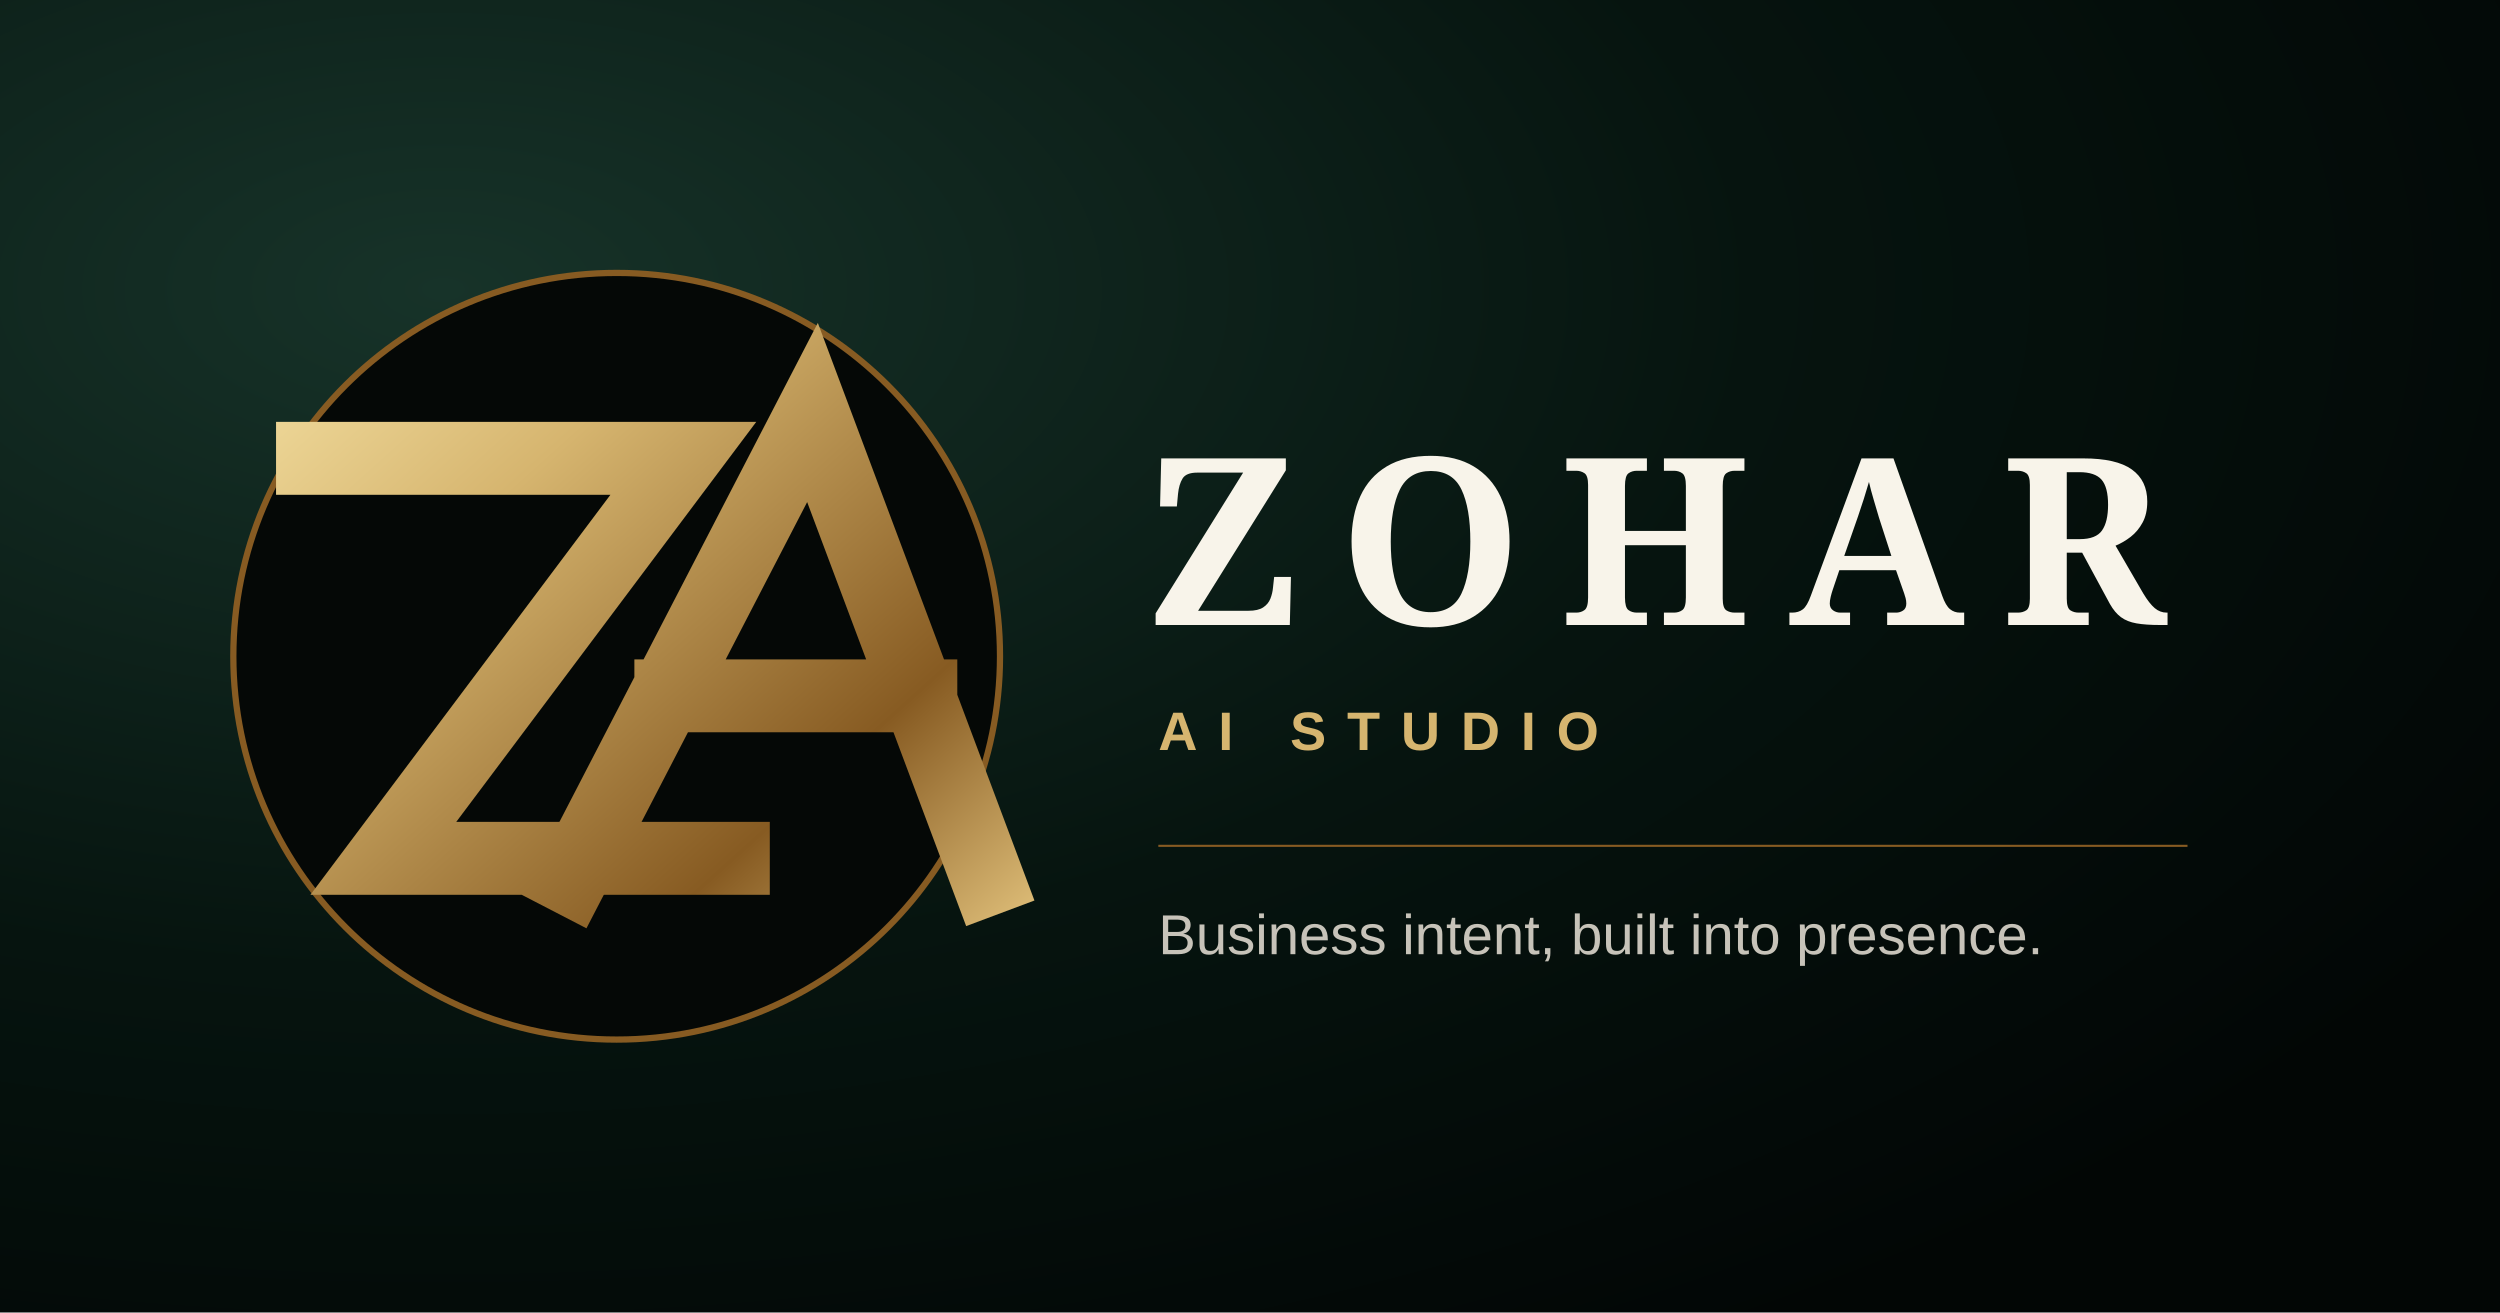
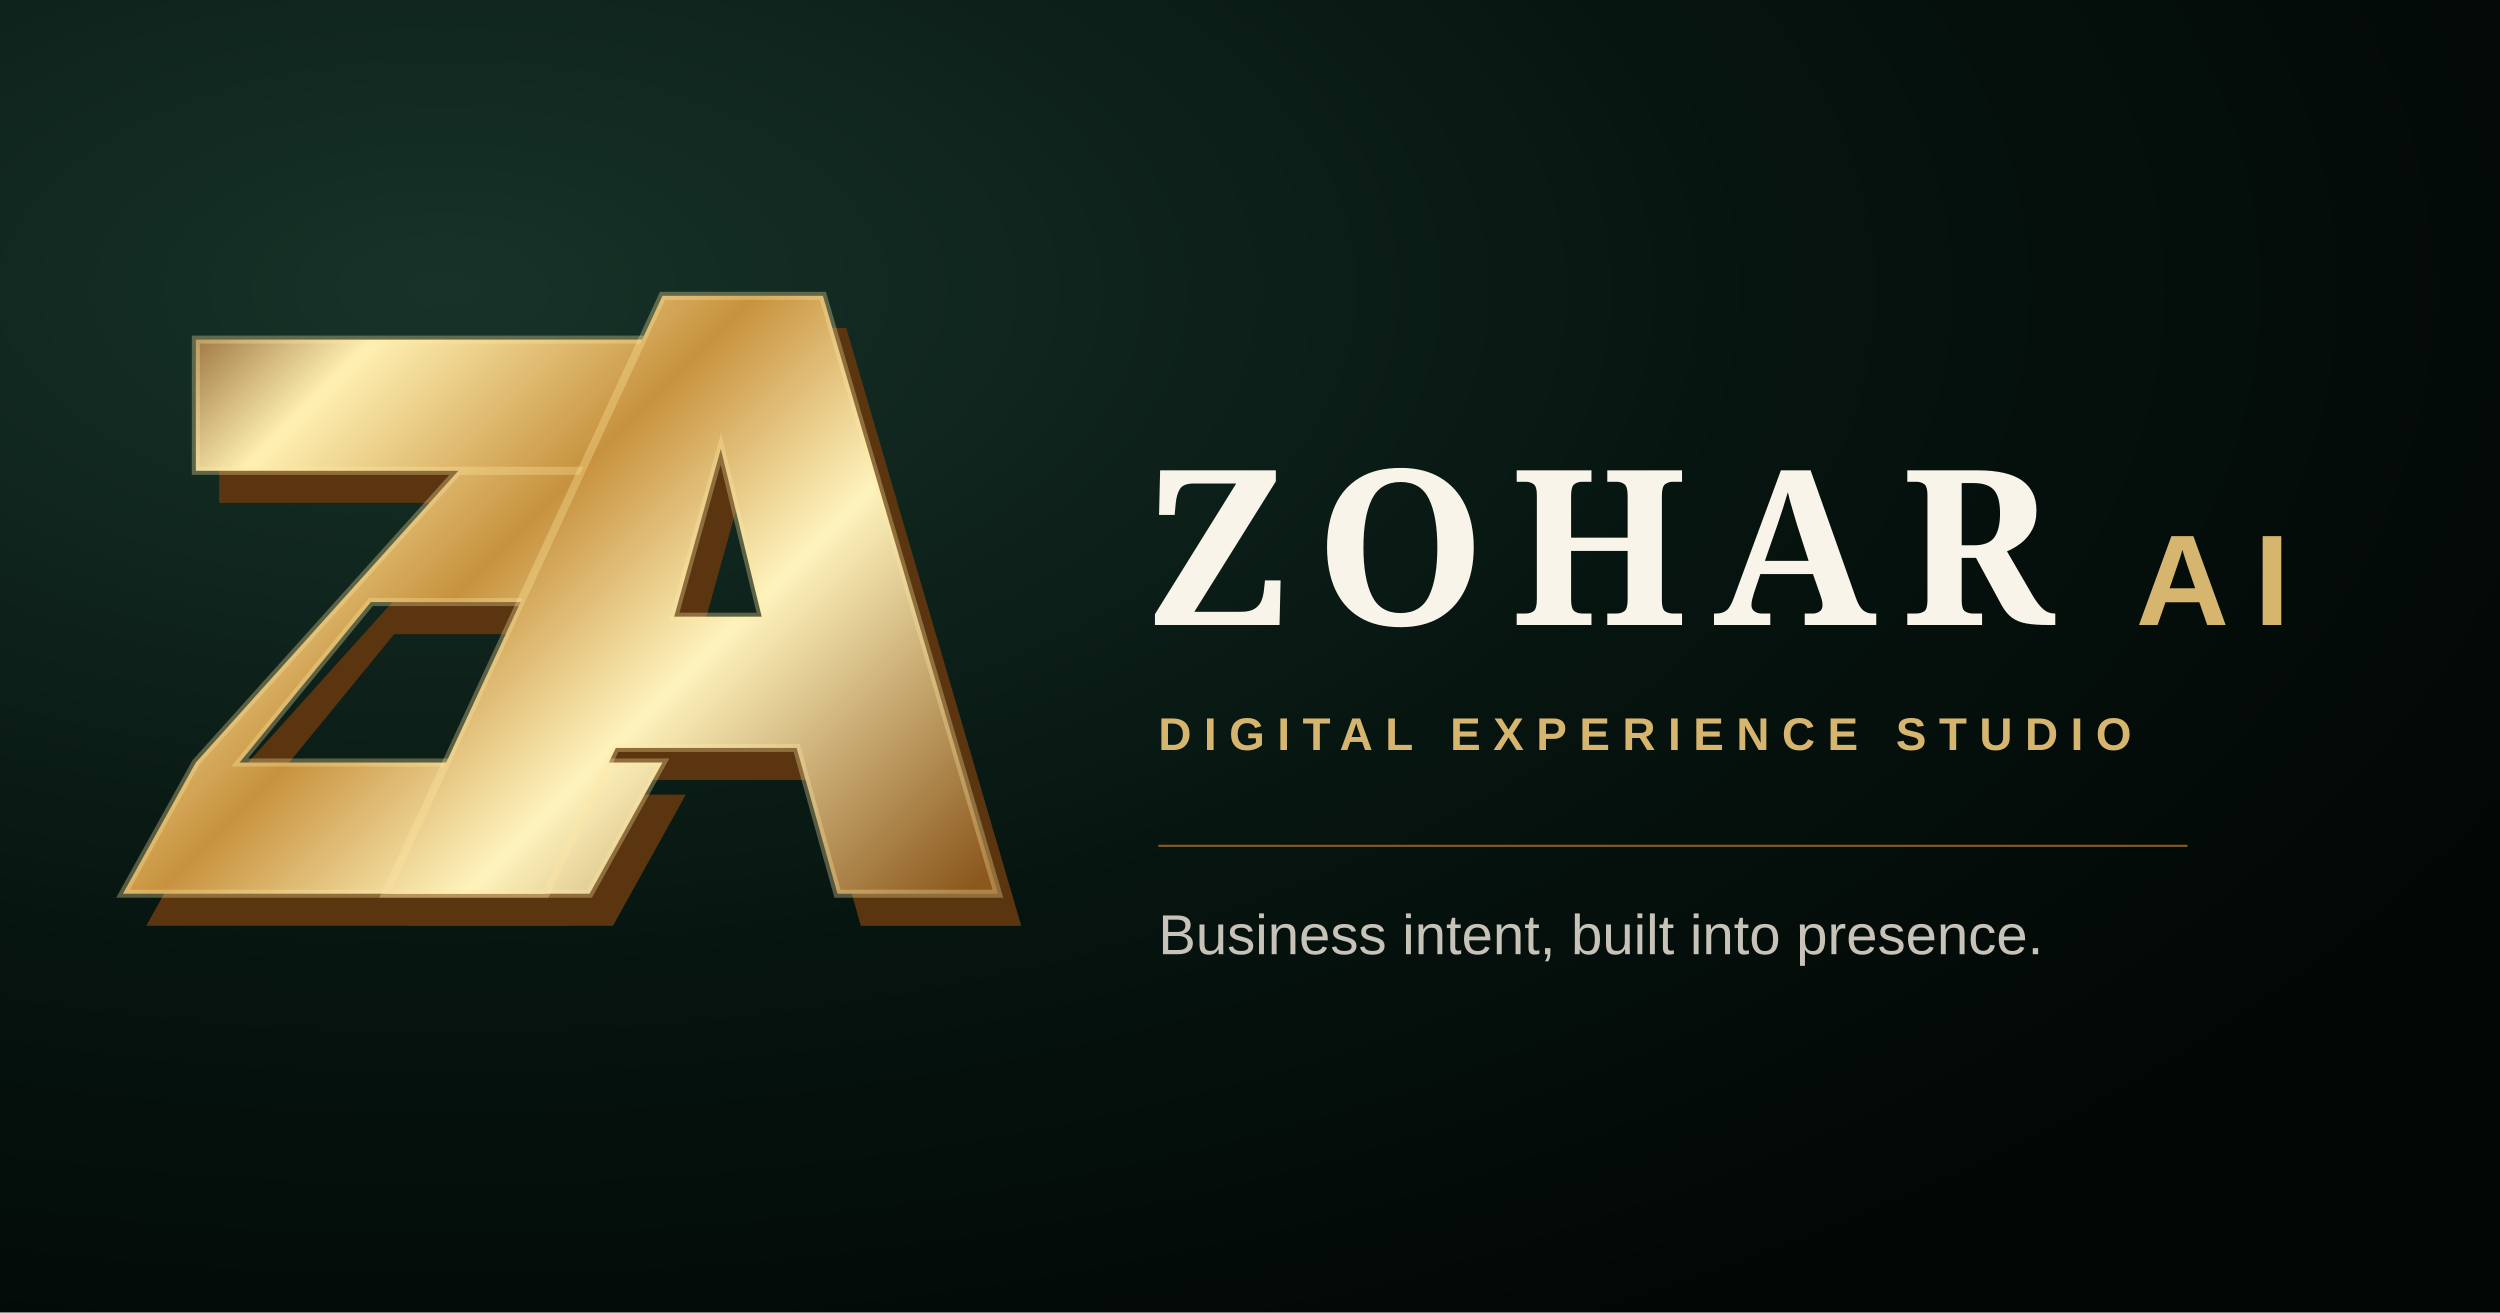
<svg xmlns="http://www.w3.org/2000/svg" viewBox="0 0 1200 630" role="img" aria-label="ZOHAR AI Studio">
  <defs>
    <radialGradient id="bg" cx="18%" cy="22%" r="95%">
      <stop stop-color="#173329" />
      <stop offset=".55" stop-color="#06140F" />
      <stop offset="1" stop-color="#020605" />
    </radialGradient>
-     <linearGradient id="gold" x1="120" y1="100" x2="480" y2="500" gradientUnits="userSpaceOnUse">
-       <stop stop-color="#FFF0B5" />
-       <stop offset=".34" stop-color="#D6B56F" />
-       <stop offset=".72" stop-color="#875B22" />
-       <stop offset="1" stop-color="#F7DA91" />
+     <linearGradient id="gold" x1="8" y1="8" x2="56" y2="56" gradientUnits="userSpaceOnUse">
+       <stop stop-color="#7A4A16" />
+       <stop offset=".18" stop-color="#FFF0B2" />
+       <stop offset=".42" stop-color="#C7923E" />
+       <stop offset=".64" stop-color="#FFF3BD" />
+       <stop offset="1" stop-color="#8A571C" />
    </linearGradient>
  </defs>
  <rect width="1200" height="630" fill="url(#bg)" />
-   <circle cx="296" cy="315" r="184" fill="#050806" stroke="#875B22" stroke-width="3" />
-   <g fill="none" stroke="url(#gold)" stroke-width="35" stroke-linecap="square" stroke-linejoin="miter">
-     <path d="M150 220H328L184 412H352" />
-     <path d="M274 422L390 198L474 422M322 334H442" />
+   <g transform="translate(38 72) scale(7)">
+     <g transform="translate(1.6 2.2)" fill="#5B3510">
+       <path d="M8 13h32l-5 9H24l18 0-5 9H20l-9 11h29l-5 9H3l5-9 18-20H8Z" />
+       <path fill-rule="evenodd" d="M40 10h11l12 41H52l-2.8-10H36.8L32 51H21L40 10Zm.8 22h6L44 20.5 40.8 32Z" />
+     </g>
+     <g fill="url(#gold)" stroke="#FFE9A0" stroke-opacity=".32" stroke-width=".55">
+       <path d="M8 13h32l-5 9H24l18 0-5 9H20l-9 11h29l-5 9H3l5-9 18-20H8Z" />
+       <path fill-rule="evenodd" d="M40 10h11l12 41H52l-2.8-10H36.8L32 51H21L40 10Zm.8 22h6L44 20.5 40.8 32Z" />
+     </g>
  </g>
-   <text x="550" y="300" fill="#F8F4EA" font-family="Georgia,serif" font-size="112" font-weight="600" letter-spacing="18">ZOHAR</text>
-   <text x="556" y="360" fill="#D6B56F" font-family="Arial,sans-serif" font-size="26" font-weight="700" letter-spacing="10">AI STUDIO</text>
+   <text x="550" y="300" fill="#F8F4EA" font-family="Georgia,serif" font-size="104" font-weight="600" letter-spacing="12">ZOHAR <tspan fill="#D6B56F" font-family="Arial,sans-serif" font-size="62">AI</tspan>
+   </text>
+   <text x="556" y="360" fill="#D6B56F" font-family="Arial,sans-serif" font-size="22" font-weight="700" letter-spacing="6">DIGITAL EXPERIENCE STUDIO</text>
  <path d="M556 406H1050" stroke="#875B22" />
  <text x="556" y="458" fill="#C7C3B9" font-family="Arial,sans-serif" font-size="27">Business intent, built into presence.</text>
</svg>
